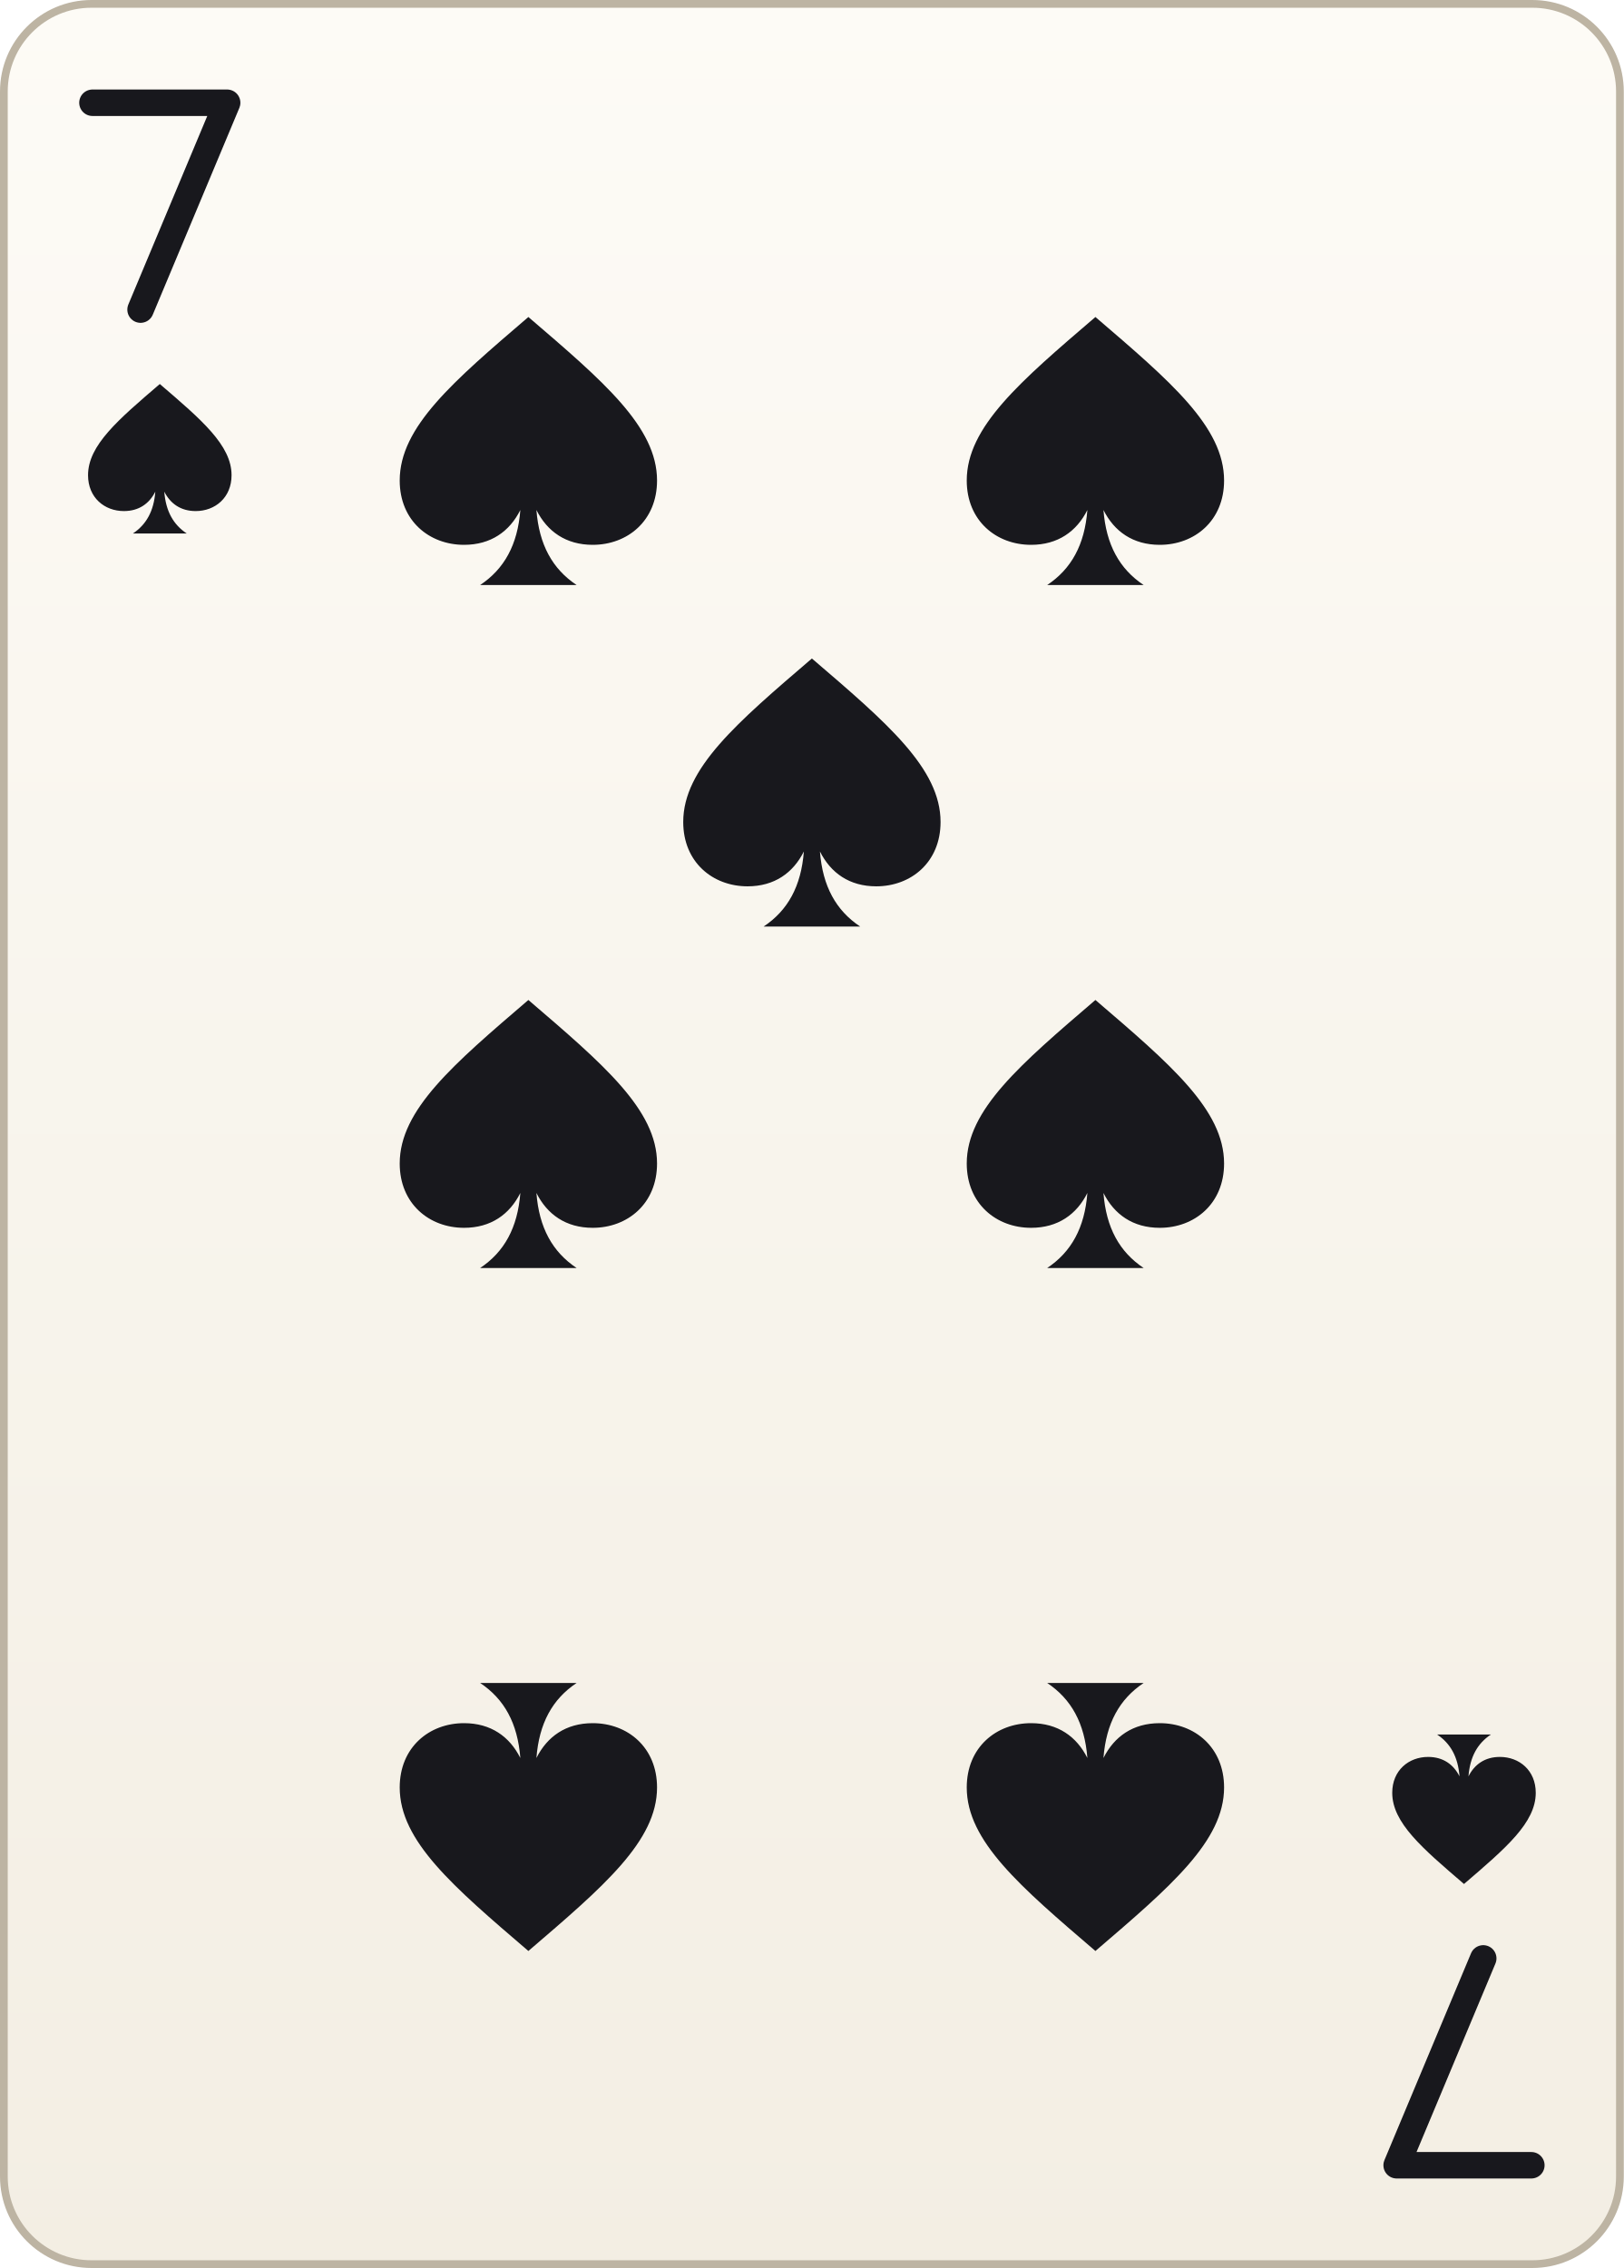
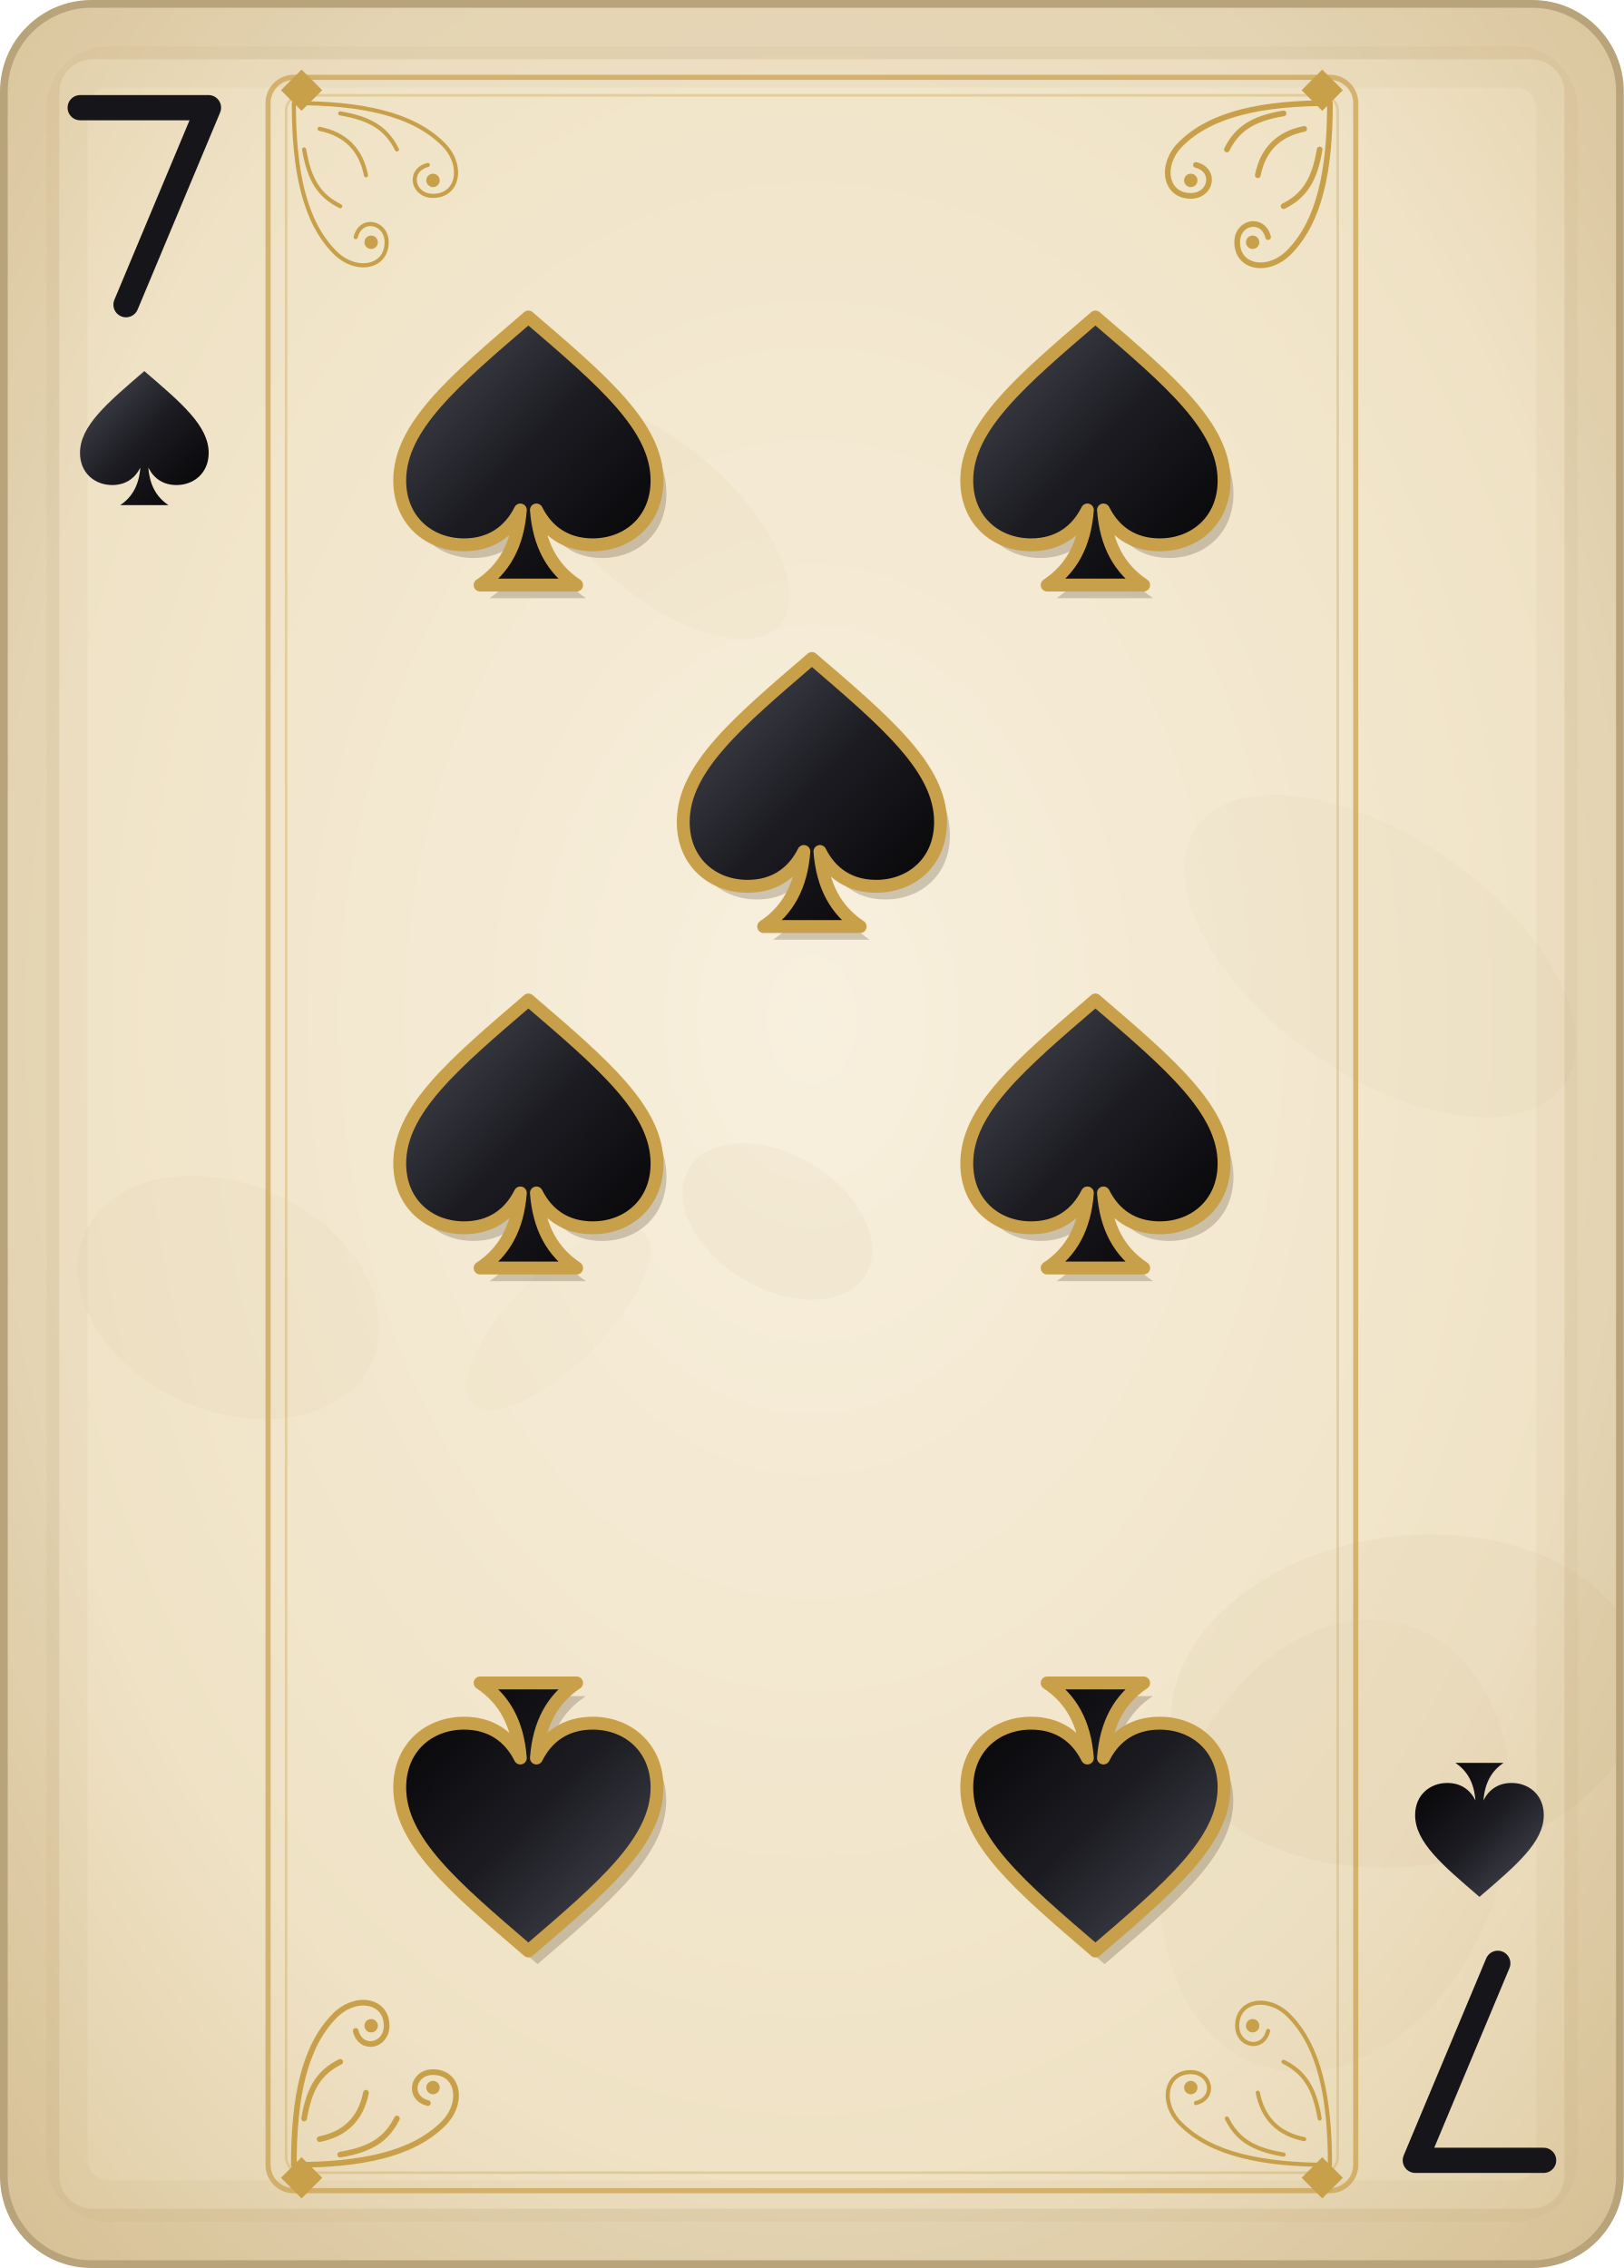
<svg xmlns="http://www.w3.org/2000/svg" version="1.2" baseProfile="tiny" viewBox="0 0 630 880" width="630" height="880">
  <defs>
-     <linearGradient id="face" x1="0" y1="0" x2="0" y2="1">
-       <stop offset="0" stop-color="#fdfbf6" />
-       <stop offset="1" stop-color="#f3eee3" />
+     <radialGradient id="paper" cx="0.5" cy="0.45" r="0.78">
+       <stop offset="0" stop-color="#f8f0de" />
+       <stop offset="0.65" stop-color="#efe2c5" />
+       <stop offset="1" stop-color="#dcc79c" />
+     </radialGradient>
+     <linearGradient id="pipRed" x1="0" y1="0" x2="1" y2="1">
+       <stop offset="0" stop-color="#e6524f" />
+       <stop offset="0.5" stop-color="#b3181f" />
+       <stop offset="1" stop-color="#5e070c" />
+     </linearGradient>
+     <linearGradient id="pipBlack" x1="0" y1="0" x2="1" y2="1">
+       <stop offset="0" stop-color="#4d4d58" />
+       <stop offset="0.5" stop-color="#1b1b21" />
+       <stop offset="1" stop-color="#030304" />
+     </linearGradient>
+     <linearGradient id="gold" x1="0" y1="0" x2="0" y2="1">
+       <stop offset="0" stop-color="#f1d68f" />
+       <stop offset="0.55" stop-color="#c9a04a" />
+       <stop offset="1" stop-color="#8a6526" />
+     </linearGradient>
+     <linearGradient id="skin" x1="0" y1="0" x2="0" y2="1">
+       <stop offset="0" stop-color="#f6dabb" />
+       <stop offset="1" stop-color="#d9a57c" />
    </linearGradient>
  </defs>
-   <rect x="1.5" y="1.5" width="627" height="877" rx="34" ry="34" fill="url(#face)" stroke="#bdb4a3" stroke-width="3" />
-   <path transform=" translate(153.00 123.00) scale(1.04)" d="M50 0 C78 24 98 41 98 61 C98 76 87 85 74 85 C64 85 57 80 53 72 C54 85 59 94 68 100 L32 100 C41 94 46 85 47 72 C43 80 36 85 26 85 C13 85 2 76 2 61 C2 41 22 24 50 0 Z" fill="#18181d" />
-   <path transform=" translate(373.00 123.00) scale(1.04)" d="M50 0 C78 24 98 41 98 61 C98 76 87 85 74 85 C64 85 57 80 53 72 C54 85 59 94 68 100 L32 100 C41 94 46 85 47 72 C43 80 36 85 26 85 C13 85 2 76 2 61 C2 41 22 24 50 0 Z" fill="#18181d" />
-   <path transform=" translate(263.00 255.50) scale(1.04)" d="M50 0 C78 24 98 41 98 61 C98 76 87 85 74 85 C64 85 57 80 53 72 C54 85 59 94 68 100 L32 100 C41 94 46 85 47 72 C43 80 36 85 26 85 C13 85 2 76 2 61 C2 41 22 24 50 0 Z" fill="#18181d" />
-   <path transform=" translate(153.00 388.00) scale(1.04)" d="M50 0 C78 24 98 41 98 61 C98 76 87 85 74 85 C64 85 57 80 53 72 C54 85 59 94 68 100 L32 100 C41 94 46 85 47 72 C43 80 36 85 26 85 C13 85 2 76 2 61 C2 41 22 24 50 0 Z" fill="#18181d" />
-   <path transform=" translate(373.00 388.00) scale(1.04)" d="M50 0 C78 24 98 41 98 61 C98 76 87 85 74 85 C64 85 57 80 53 72 C54 85 59 94 68 100 L32 100 C41 94 46 85 47 72 C43 80 36 85 26 85 C13 85 2 76 2 61 C2 41 22 24 50 0 Z" fill="#18181d" />
-   <path transform=" rotate(180 205.0 705.0) translate(153.00 653.00) scale(1.04)" d="M50 0 C78 24 98 41 98 61 C98 76 87 85 74 85 C64 85 57 80 53 72 C54 85 59 94 68 100 L32 100 C41 94 46 85 47 72 C43 80 36 85 26 85 C13 85 2 76 2 61 C2 41 22 24 50 0 Z" fill="#18181d" />
-   <path transform=" rotate(180 425.0 705.0) translate(373.00 653.00) scale(1.04)" d="M50 0 C78 24 98 41 98 61 C98 76 87 85 74 85 C64 85 57 80 53 72 C54 85 59 94 68 100 L32 100 C41 94 46 85 47 72 C43 80 36 85 26 85 C13 85 2 76 2 61 C2 41 22 24 50 0 Z" fill="#18181d" />
-   <g transform="translate(34.00 38.00) scale(0.9333 0.9333)" fill="none" stroke="#18181d" stroke-width="11.0" stroke-linecap="round" stroke-linejoin="round">
+   <rect x="1.5" y="1.5" width="627" height="877" rx="34" ry="34" fill="url(#paper)" />
+   <ellipse cx="456" cy="257" rx="87" ry="46" transform="rotate(35 315.0 440.0)" fill="#9a7436" fill-opacity="0.024" />
+   <ellipse cx="321" cy="476" rx="40" ry="26" transform="rotate(31 315.0 440.0)" fill="#9a7436" fill-opacity="0.042" />
+   <ellipse cx="435" cy="459" rx="47" ry="18" transform="rotate(135 315.0 440.0)" fill="#9a7436" fill-opacity="0.026" />
+   <ellipse cx="117" cy="190" rx="92" ry="64" transform="rotate(172 315.0 440.0)" fill="#9a7436" fill-opacity="0.045" />
+   <ellipse cx="510" cy="158" rx="90" ry="65" transform="rotate(109 315.0 440.0)" fill="#9a7436" fill-opacity="0.029" />
+   <ellipse cx="134" cy="590" rx="61" ry="44" transform="rotate(24 315.0 440.0)" fill="#9a7436" fill-opacity="0.033" />
+   <ellipse cx="174" cy="641" rx="29" ry="62" transform="rotate(131 315.0 440.0)" fill="#9a7436" fill-opacity="0.034" />
+   <rect x="12" y="12" width="606" height="856" rx="24" fill="none" stroke="#9a7436" stroke-opacity="0.13" stroke-width="22" />
+   <rect x="26" y="26" width="578" height="828" rx="16" fill="none" stroke="#9a7436" stroke-opacity="0.05" stroke-width="16" />
+   <rect x="1.5" y="1.5" width="627" height="877" rx="34" ry="34" fill="none" stroke="#b8a37a" stroke-width="3" />
+   <rect x="104" y="30" width="422" height="820" rx="10" fill="none" stroke="#c9a04a" stroke-opacity="0.7" stroke-width="2" />
+   <rect x="111" y="37" width="408" height="806" rx="6" fill="none" stroke="#c9a04a" stroke-opacity="0.35" stroke-width="1" />
+   <g transform="translate(516.0 40.0) scale(-1 1)">
+     <path d="M0 0 C26 0 46 4 58 16 C66 24 64 36 54 36 C46 36 44 26 52 24 M0 0 C0 26 4 46 16 58 C24 66 36 64 36 54 C36 46 26 44 24 52 M10 10 C20 12 26 18 28 28 M18 4 C30 6 36 10 40 18 M4 18 C6 30 10 36 18 40" fill="none" stroke="#c9a04a" stroke-width="2.2" stroke-linecap="round" />
+     <circle cx="54" cy="30" r="2.6" fill="#c9a04a" />
+     <circle cx="30" cy="54" r="2.6" fill="#c9a04a" />
+     <path d="M-2 -2 L6 -10 L14 -2 L6 6 Z" transform="translate(-3 -3)" fill="#c9a04a" />
+   </g>
+   <g transform="translate(114.0 840.0) scale(1 -1)">
+     <path d="M0 0 C26 0 46 4 58 16 C66 24 64 36 54 36 C46 36 44 26 52 24 M0 0 C0 26 4 46 16 58 C24 66 36 64 36 54 C36 46 26 44 24 52 M10 10 C20 12 26 18 28 28 M18 4 C30 6 36 10 40 18 M4 18 C6 30 10 36 18 40" fill="none" stroke="#c9a04a" stroke-width="2.2" stroke-linecap="round" />
+     <circle cx="54" cy="30" r="2.6" fill="#c9a04a" />
+     <circle cx="30" cy="54" r="2.6" fill="#c9a04a" />
+     <path d="M-2 -2 L6 -10 L14 -2 L6 6 Z" transform="translate(-3 -3)" fill="#c9a04a" />
+   </g>
+   <g transform="translate(114.0 40.0) scale(1 1)">
+     <path d="M0 0 C26 0 46 4 58 16 C66 24 64 36 54 36 C46 36 44 26 52 24 M0 0 C0 26 4 46 16 58 C24 66 36 64 36 54 C36 46 26 44 24 52 M10 10 C20 12 26 18 28 28 M18 4 C30 6 36 10 40 18 M4 18 C6 30 10 36 18 40" fill="none" stroke="#c9a04a" stroke-width="1.6" stroke-linecap="round" />
+     <circle cx="54" cy="30" r="2.6" fill="#c9a04a" />
+     <circle cx="30" cy="54" r="2.6" fill="#c9a04a" />
+     <path d="M-2 -2 L6 -10 L14 -2 L6 6 Z" transform="translate(-3 -3)" fill="#c9a04a" />
+   </g>
+   <g transform="translate(516.0 840.0) scale(-1 -1)">
+     <path d="M0 0 C26 0 46 4 58 16 C66 24 64 36 54 36 C46 36 44 26 52 24 M0 0 C0 26 4 46 16 58 C24 66 36 64 36 54 C36 46 26 44 24 52 M10 10 C20 12 26 18 28 28 M18 4 C30 6 36 10 40 18 M4 18 C6 30 10 36 18 40" fill="none" stroke="#c9a04a" stroke-width="1.6" stroke-linecap="round" />
+     <circle cx="54" cy="30" r="2.6" fill="#c9a04a" />
+     <circle cx="30" cy="54" r="2.6" fill="#c9a04a" />
+     <path d="M-2 -2 L6 -10 L14 -2 L6 6 Z" transform="translate(-3 -3)" fill="#c9a04a" />
+   </g>
+   <path transform="translate(156.64 128.10) scale(1.04)" d="M50 0 C78 24 98 41 98 61 C98 76 87 85 74 85 C64 85 57 80 53 72 C54 85 59 94 68 100 L32 100 C41 94 46 85 47 72 C43 80 36 85 26 85 C13 85 2 76 2 61 C2 41 22 24 50 0 Z" fill="#3b2a14" fill-opacity="0.22" />
+   <path transform="translate(153.00 123.00) scale(1.04)" d="M50 0 C78 24 98 41 98 61 C98 76 87 85 74 85 C64 85 57 80 53 72 C54 85 59 94 68 100 L32 100 C41 94 46 85 47 72 C43 80 36 85 26 85 C13 85 2 76 2 61 C2 41 22 24 50 0 Z" fill="url(#pipBlack)" stroke="#c9a04a" stroke-width="4.81" stroke-linejoin="round" />
+   <path transform="translate(376.64 128.10) scale(1.04)" d="M50 0 C78 24 98 41 98 61 C98 76 87 85 74 85 C64 85 57 80 53 72 C54 85 59 94 68 100 L32 100 C41 94 46 85 47 72 C43 80 36 85 26 85 C13 85 2 76 2 61 C2 41 22 24 50 0 Z" fill="#3b2a14" fill-opacity="0.22" />
+   <path transform="translate(373.00 123.00) scale(1.04)" d="M50 0 C78 24 98 41 98 61 C98 76 87 85 74 85 C64 85 57 80 53 72 C54 85 59 94 68 100 L32 100 C41 94 46 85 47 72 C43 80 36 85 26 85 C13 85 2 76 2 61 C2 41 22 24 50 0 Z" fill="url(#pipBlack)" stroke="#c9a04a" stroke-width="4.81" stroke-linejoin="round" />
+   <path transform="translate(266.64 260.60) scale(1.04)" d="M50 0 C78 24 98 41 98 61 C98 76 87 85 74 85 C64 85 57 80 53 72 C54 85 59 94 68 100 L32 100 C41 94 46 85 47 72 C43 80 36 85 26 85 C13 85 2 76 2 61 C2 41 22 24 50 0 Z" fill="#3b2a14" fill-opacity="0.22" />
+   <path transform="translate(263.00 255.50) scale(1.04)" d="M50 0 C78 24 98 41 98 61 C98 76 87 85 74 85 C64 85 57 80 53 72 C54 85 59 94 68 100 L32 100 C41 94 46 85 47 72 C43 80 36 85 26 85 C13 85 2 76 2 61 C2 41 22 24 50 0 Z" fill="url(#pipBlack)" stroke="#c9a04a" stroke-width="4.81" stroke-linejoin="round" />
+   <path transform="translate(156.64 393.10) scale(1.04)" d="M50 0 C78 24 98 41 98 61 C98 76 87 85 74 85 C64 85 57 80 53 72 C54 85 59 94 68 100 L32 100 C41 94 46 85 47 72 C43 80 36 85 26 85 C13 85 2 76 2 61 C2 41 22 24 50 0 Z" fill="#3b2a14" fill-opacity="0.22" />
+   <path transform="translate(153.00 388.00) scale(1.04)" d="M50 0 C78 24 98 41 98 61 C98 76 87 85 74 85 C64 85 57 80 53 72 C54 85 59 94 68 100 L32 100 C41 94 46 85 47 72 C43 80 36 85 26 85 C13 85 2 76 2 61 C2 41 22 24 50 0 Z" fill="url(#pipBlack)" stroke="#c9a04a" stroke-width="4.81" stroke-linejoin="round" />
+   <path transform="translate(376.64 393.10) scale(1.04)" d="M50 0 C78 24 98 41 98 61 C98 76 87 85 74 85 C64 85 57 80 53 72 C54 85 59 94 68 100 L32 100 C41 94 46 85 47 72 C43 80 36 85 26 85 C13 85 2 76 2 61 C2 41 22 24 50 0 Z" fill="#3b2a14" fill-opacity="0.22" />
+   <path transform="translate(373.00 388.00) scale(1.04)" d="M50 0 C78 24 98 41 98 61 C98 76 87 85 74 85 C64 85 57 80 53 72 C54 85 59 94 68 100 L32 100 C41 94 46 85 47 72 C43 80 36 85 26 85 C13 85 2 76 2 61 C2 41 22 24 50 0 Z" fill="url(#pipBlack)" stroke="#c9a04a" stroke-width="4.81" stroke-linejoin="round" />
+   <path transform="rotate(180 208.6 710.1) translate(156.64 658.10) scale(1.04)" d="M50 0 C78 24 98 41 98 61 C98 76 87 85 74 85 C64 85 57 80 53 72 C54 85 59 94 68 100 L32 100 C41 94 46 85 47 72 C43 80 36 85 26 85 C13 85 2 76 2 61 C2 41 22 24 50 0 Z" fill="#3b2a14" fill-opacity="0.22" />
+   <path transform="rotate(180 205.0 705.0) translate(153.00 653.00) scale(1.04)" d="M50 0 C78 24 98 41 98 61 C98 76 87 85 74 85 C64 85 57 80 53 72 C54 85 59 94 68 100 L32 100 C41 94 46 85 47 72 C43 80 36 85 26 85 C13 85 2 76 2 61 C2 41 22 24 50 0 Z" fill="url(#pipBlack)" stroke="#c9a04a" stroke-width="4.81" stroke-linejoin="round" />
+   <path transform="rotate(180 428.6 710.1) translate(376.64 658.10) scale(1.04)" d="M50 0 C78 24 98 41 98 61 C98 76 87 85 74 85 C64 85 57 80 53 72 C54 85 59 94 68 100 L32 100 C41 94 46 85 47 72 C43 80 36 85 26 85 C13 85 2 76 2 61 C2 41 22 24 50 0 Z" fill="#3b2a14" fill-opacity="0.22" />
+   <path transform="rotate(180 425.0 705.0) translate(373.00 653.00) scale(1.04)" d="M50 0 C78 24 98 41 98 61 C98 76 87 85 74 85 C64 85 57 80 53 72 C54 85 59 94 68 100 L32 100 C41 94 46 85 47 72 C43 80 36 85 26 85 C13 85 2 76 2 61 C2 41 22 24 50 0 Z" fill="url(#pipBlack)" stroke="#c9a04a" stroke-width="4.81" stroke-linejoin="round" />
+   <g transform="translate(29.33 40.00) scale(0.8889 0.8889)" fill="none" stroke="#15151a" stroke-width="11.0" stroke-linecap="round" stroke-linejoin="round">
    <g transform="translate(0.0 0)">
      <path d="M2 2 L58 2 L22 88" />
    </g>
  </g>
-   <path transform=" translate(33.00 149.00) scale(0.58)" d="M50 0 C78 24 98 41 98 61 C98 76 87 85 74 85 C64 85 57 80 53 72 C54 85 59 94 68 100 L32 100 C41 94 46 85 47 72 C43 80 36 85 26 85 C13 85 2 76 2 61 C2 41 22 24 50 0 Z" fill="#18181d" />
+   <path transform="translate(30.00 144.00) scale(0.52)" d="M50 0 C78 24 98 41 98 61 C98 76 87 85 74 85 C64 85 57 80 53 72 C54 85 59 94 68 100 L32 100 C41 94 46 85 47 72 C43 80 36 85 26 85 C13 85 2 76 2 61 C2 41 22 24 50 0 Z" fill="url(#pipBlack)" />
  <g transform="rotate(180 315.0 440.0)">
-     <g transform="translate(34.00 38.00) scale(0.9333 0.9333)" fill="none" stroke="#18181d" stroke-width="11.0" stroke-linecap="round" stroke-linejoin="round">
+     <g transform="translate(29.33 40.00) scale(0.8889 0.8889)" fill="none" stroke="#15151a" stroke-width="11.0" stroke-linecap="round" stroke-linejoin="round">
      <g transform="translate(0.0 0)">
        <path d="M2 2 L58 2 L22 88" />
      </g>
    </g>
-     <path transform=" translate(33.00 149.00) scale(0.58)" d="M50 0 C78 24 98 41 98 61 C98 76 87 85 74 85 C64 85 57 80 53 72 C54 85 59 94 68 100 L32 100 C41 94 46 85 47 72 C43 80 36 85 26 85 C13 85 2 76 2 61 C2 41 22 24 50 0 Z" fill="#18181d" />
+     <path transform="translate(30.00 144.00) scale(0.52)" d="M50 0 C78 24 98 41 98 61 C98 76 87 85 74 85 C64 85 57 80 53 72 C54 85 59 94 68 100 L32 100 C41 94 46 85 47 72 C43 80 36 85 26 85 C13 85 2 76 2 61 C2 41 22 24 50 0 Z" fill="url(#pipBlack)" />
  </g>
</svg>
